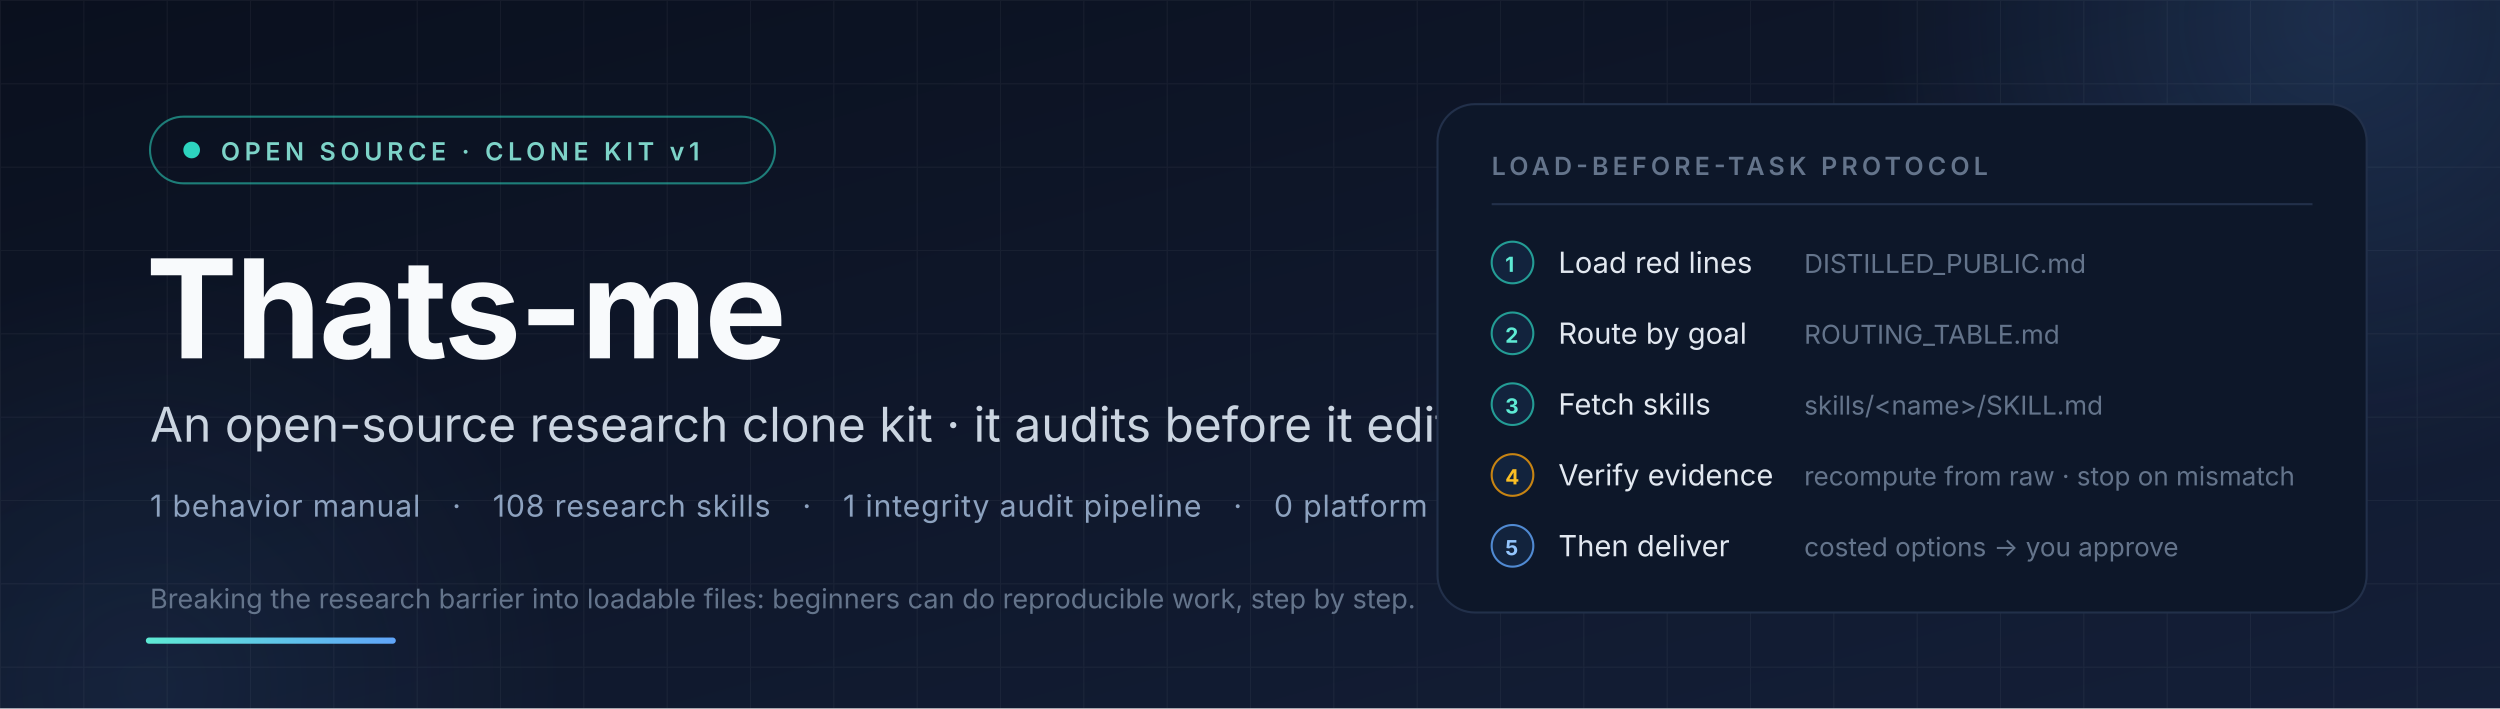
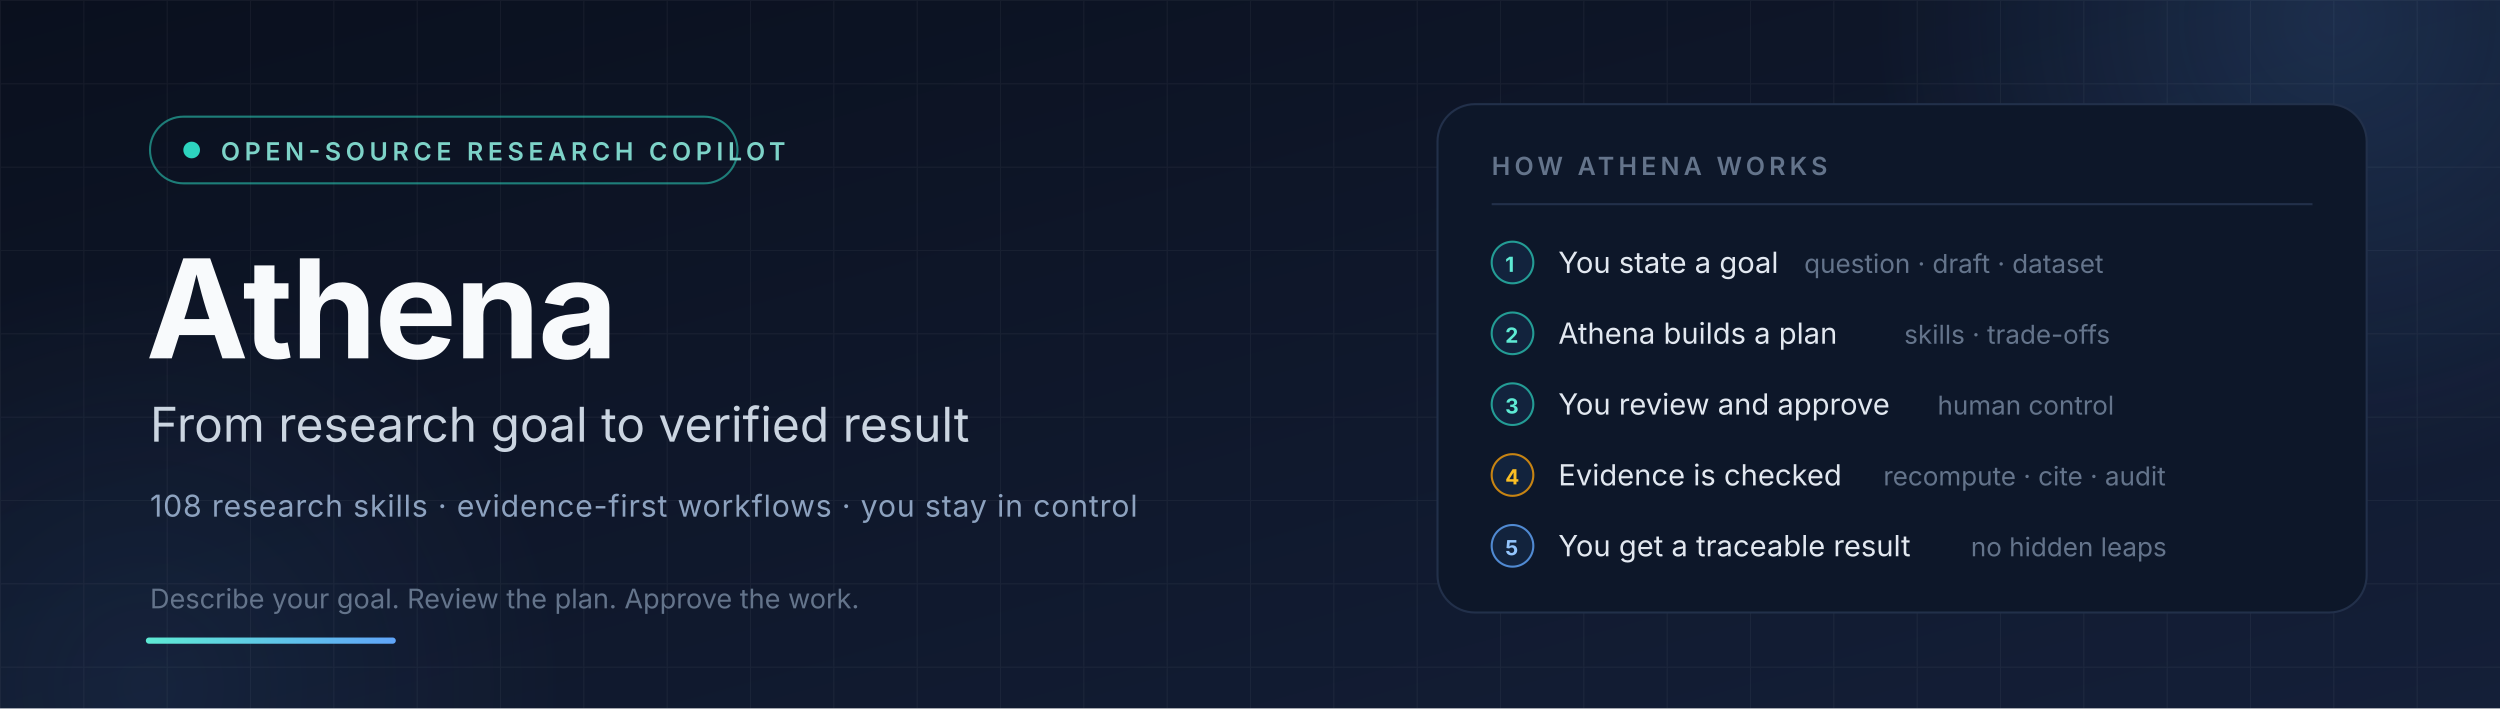
- <svg xmlns="http://www.w3.org/2000/svg" viewBox="0 0 1200 340" width="1200" height="340" role="img" aria-label="Thats-me: an open-source cyber clone for research">
+ <svg xmlns="http://www.w3.org/2000/svg" viewBox="0 0 1200 340" width="1200" height="340" role="img" aria-label="Athena: a research copilot that verifies before it writes">
  <defs>
    <linearGradient id="bg" x1="0" y1="0" x2="1" y2="1">
      <stop offset="0" stop-color="#0A101E" />
      <stop offset="1" stop-color="#141F38" />
    </linearGradient>
    <linearGradient id="accent" x1="0" y1="0" x2="1" y2="0">
      <stop offset="0" stop-color="#5EEAD4" />
      <stop offset="1" stop-color="#60A5FA" />
    </linearGradient>
    <pattern id="grid" width="40" height="40" patternUnits="userSpaceOnUse">
      <path d="M40 0H0V40" fill="none" stroke="#FFFFFF" stroke-opacity="0.045" />
    </pattern>
    <radialGradient id="glow" cx="0.5" cy="0.5" r="0.5">
      <stop offset="0" stop-color="#60A5FA" stop-opacity="0.16" />
      <stop offset="1" stop-color="#60A5FA" stop-opacity="0" />
    </radialGradient>
  </defs>
  <rect width="1200" height="340" fill="url(#bg)" />
  <rect width="1200" height="340" fill="url(#grid)" />
  <circle cx="1120" cy="10" r="220" fill="url(#glow)" />
  <circle cx="70" cy="330" r="200" fill="url(#glow)" opacity="0.5" />
  <g font-family="Inter, 'Segoe UI', 'PingFang SC', 'Microsoft YaHei', system-ui, sans-serif">
-     <rect x="72" y="56" width="300" height="32" rx="16" fill="none" stroke="#2DD4BF" stroke-opacity="0.55" />
+     <rect x="72" y="56" width="282" height="32" rx="16" fill="none" stroke="#2DD4BF" stroke-opacity="0.55" />
    <circle cx="92" cy="72" r="4" fill="#2DD4BF" />
-     <text x="106" y="77" font-size="12" letter-spacing="2.2" fill="#7DD3C8" font-weight="600">OPEN SOURCE · CLONE KIT v1</text>
-     <text x="70" y="172" font-size="66" font-weight="700" fill="#F8FAFC" letter-spacing="-1">Thats-me</text>
-     <text x="72" y="212" font-size="23" fill="#CBD5E1">An open-source research clone kit · it audits before it edits</text>
-     <text x="72" y="248" font-size="14.5" fill="#8DA2BF" letter-spacing="0.4">1 behavior manual　·　108 research skills　·　1 integrity audit pipeline　·　0 platform lock-in</text>
-     <text x="72" y="292" font-size="13" fill="#64748B">Breaking the research barrier into loadable files: beginners can do reproducible work, step by step.</text>
+     <text x="106" y="77" font-size="12" letter-spacing="2.2" fill="#7DD3C8" font-weight="600">OPEN-SOURCE RESEARCH COPILOT</text>
+     <text x="70" y="172" font-size="66" font-weight="700" fill="#F8FAFC" letter-spacing="-1">Athena</text>
+     <text x="72" y="212" font-size="23" fill="#CBD5E1">From research goal to verified result</text>
+     <text x="72" y="248" font-size="14.5" fill="#8DA2BF" letter-spacing="0.4">108 research skills · evidence-first workflows · you stay in control</text>
+     <text x="72" y="292" font-size="13" fill="#64748B">Describe your goal. Review the plan. Approve the work.</text>
    <rect x="690" y="50" width="446" height="244" rx="18" fill="#0D1729" stroke="#22304A" />
-     <text x="716" y="84" font-size="12" letter-spacing="2" fill="#64748B" font-weight="600">LOAD-BEFORE-TASK PROTOCOL</text>
+     <text x="716" y="84" font-size="12" letter-spacing="2" fill="#64748B" font-weight="600">HOW ATHENA WORKS</text>
    <line x1="716" y1="98" x2="1110" y2="98" stroke="#22304A" />
    <g font-size="14">
      <circle cx="726" cy="126" r="10" fill="#12233D" stroke="#2DD4BF" stroke-opacity="0.7" />
      <text x="722.5" y="130.5" font-size="10" fill="#5EEAD4" font-weight="700">1</text>
-       <text x="748" y="131" fill="#E2E8F0">Load red lines</text>
-       <text x="866" y="131" fill="#64748B" font-size="12.5">DISTILLED_PUBLIC.md</text>
+       <text x="748" y="131" fill="#E2E8F0">You state a goal</text>
+       <text x="866" y="131" fill="#64748B" font-size="12.5">question · draft · dataset</text>
      <circle cx="726" cy="160" r="10" fill="#12233D" stroke="#2DD4BF" stroke-opacity="0.7" />
      <text x="722.5" y="164.5" font-size="10" fill="#5EEAD4" font-weight="700">2</text>
-       <text x="748" y="165" fill="#E2E8F0">Route by goal</text>
-       <text x="866" y="165" fill="#64748B" font-size="12.5">ROUTING_TABLE.md</text>
+       <text x="748" y="165" fill="#E2E8F0">Athena builds a plan</text>
+       <text x="914" y="165" fill="#64748B" font-size="12.5">skills · trade-offs</text>
      <circle cx="726" cy="194" r="10" fill="#12233D" stroke="#2DD4BF" stroke-opacity="0.7" />
      <text x="722.5" y="198.5" font-size="10" fill="#5EEAD4" font-weight="700">3</text>
-       <text x="748" y="199" fill="#E2E8F0">Fetch skills</text>
-       <text x="866" y="199" fill="#64748B" font-size="12.5">skills/&lt;name&gt;/SKILL.md</text>
+       <text x="748" y="199" fill="#E2E8F0">You review and approve</text>
+       <text x="930" y="199" fill="#64748B" font-size="12.5">human control</text>
      <circle cx="726" cy="228" r="10" fill="#12233D" stroke="#F59E0B" stroke-opacity="0.8" />
      <text x="722.5" y="232.5" font-size="10" fill="#FBBF24" font-weight="700">4</text>
-       <text x="748" y="233" fill="#E2E8F0">Verify evidence</text>
-       <text x="866" y="233" fill="#64748B" font-size="12.5">recompute from raw · stop on mismatch</text>
+       <text x="748" y="233" fill="#E2E8F0">Evidence is checked</text>
+       <text x="904" y="233" fill="#64748B" font-size="12.5">recompute · cite · audit</text>
      <circle cx="726" cy="262" r="10" fill="#12233D" stroke="#60A5FA" stroke-opacity="0.8" />
      <text x="722.5" y="266.5" font-size="10" fill="#93C5FD" font-weight="700">5</text>
-       <text x="748" y="267" fill="#E2E8F0">Then deliver</text>
-       <text x="866" y="267" fill="#64748B" font-size="12.5">costed options → you approve</text>
+       <text x="748" y="267" fill="#E2E8F0">You get a traceable result</text>
+       <text x="946" y="267" fill="#64748B" font-size="12.5">no hidden leaps</text>
    </g>
    <rect x="70" y="306" width="120" height="3" rx="1.5" fill="url(#accent)" />
  </g>
</svg>
